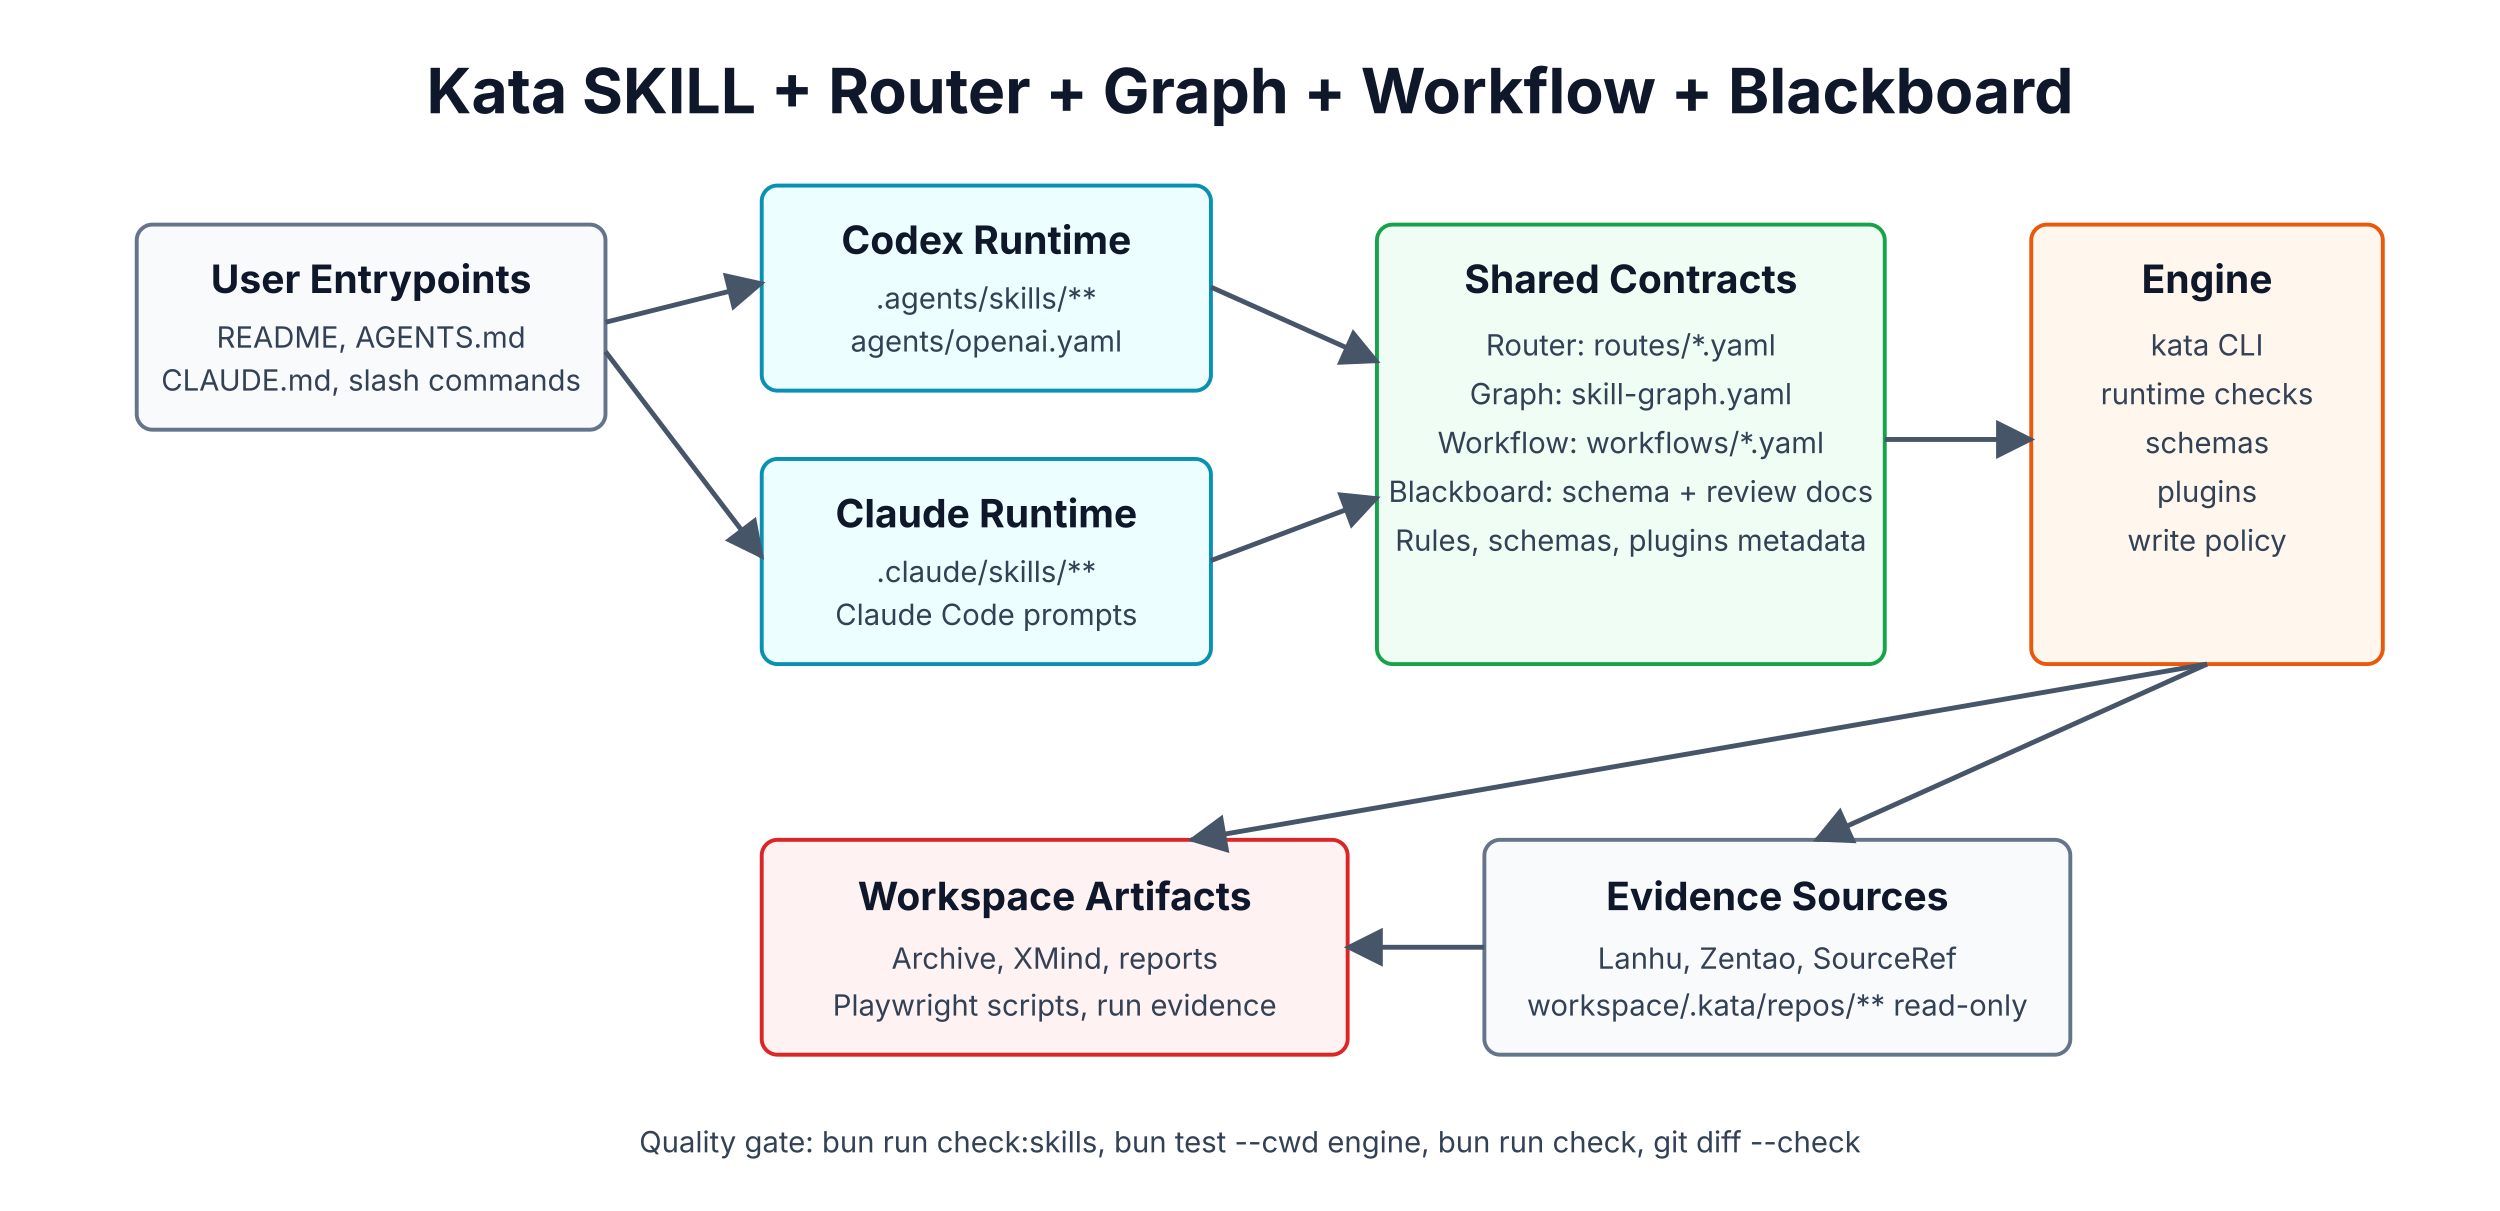
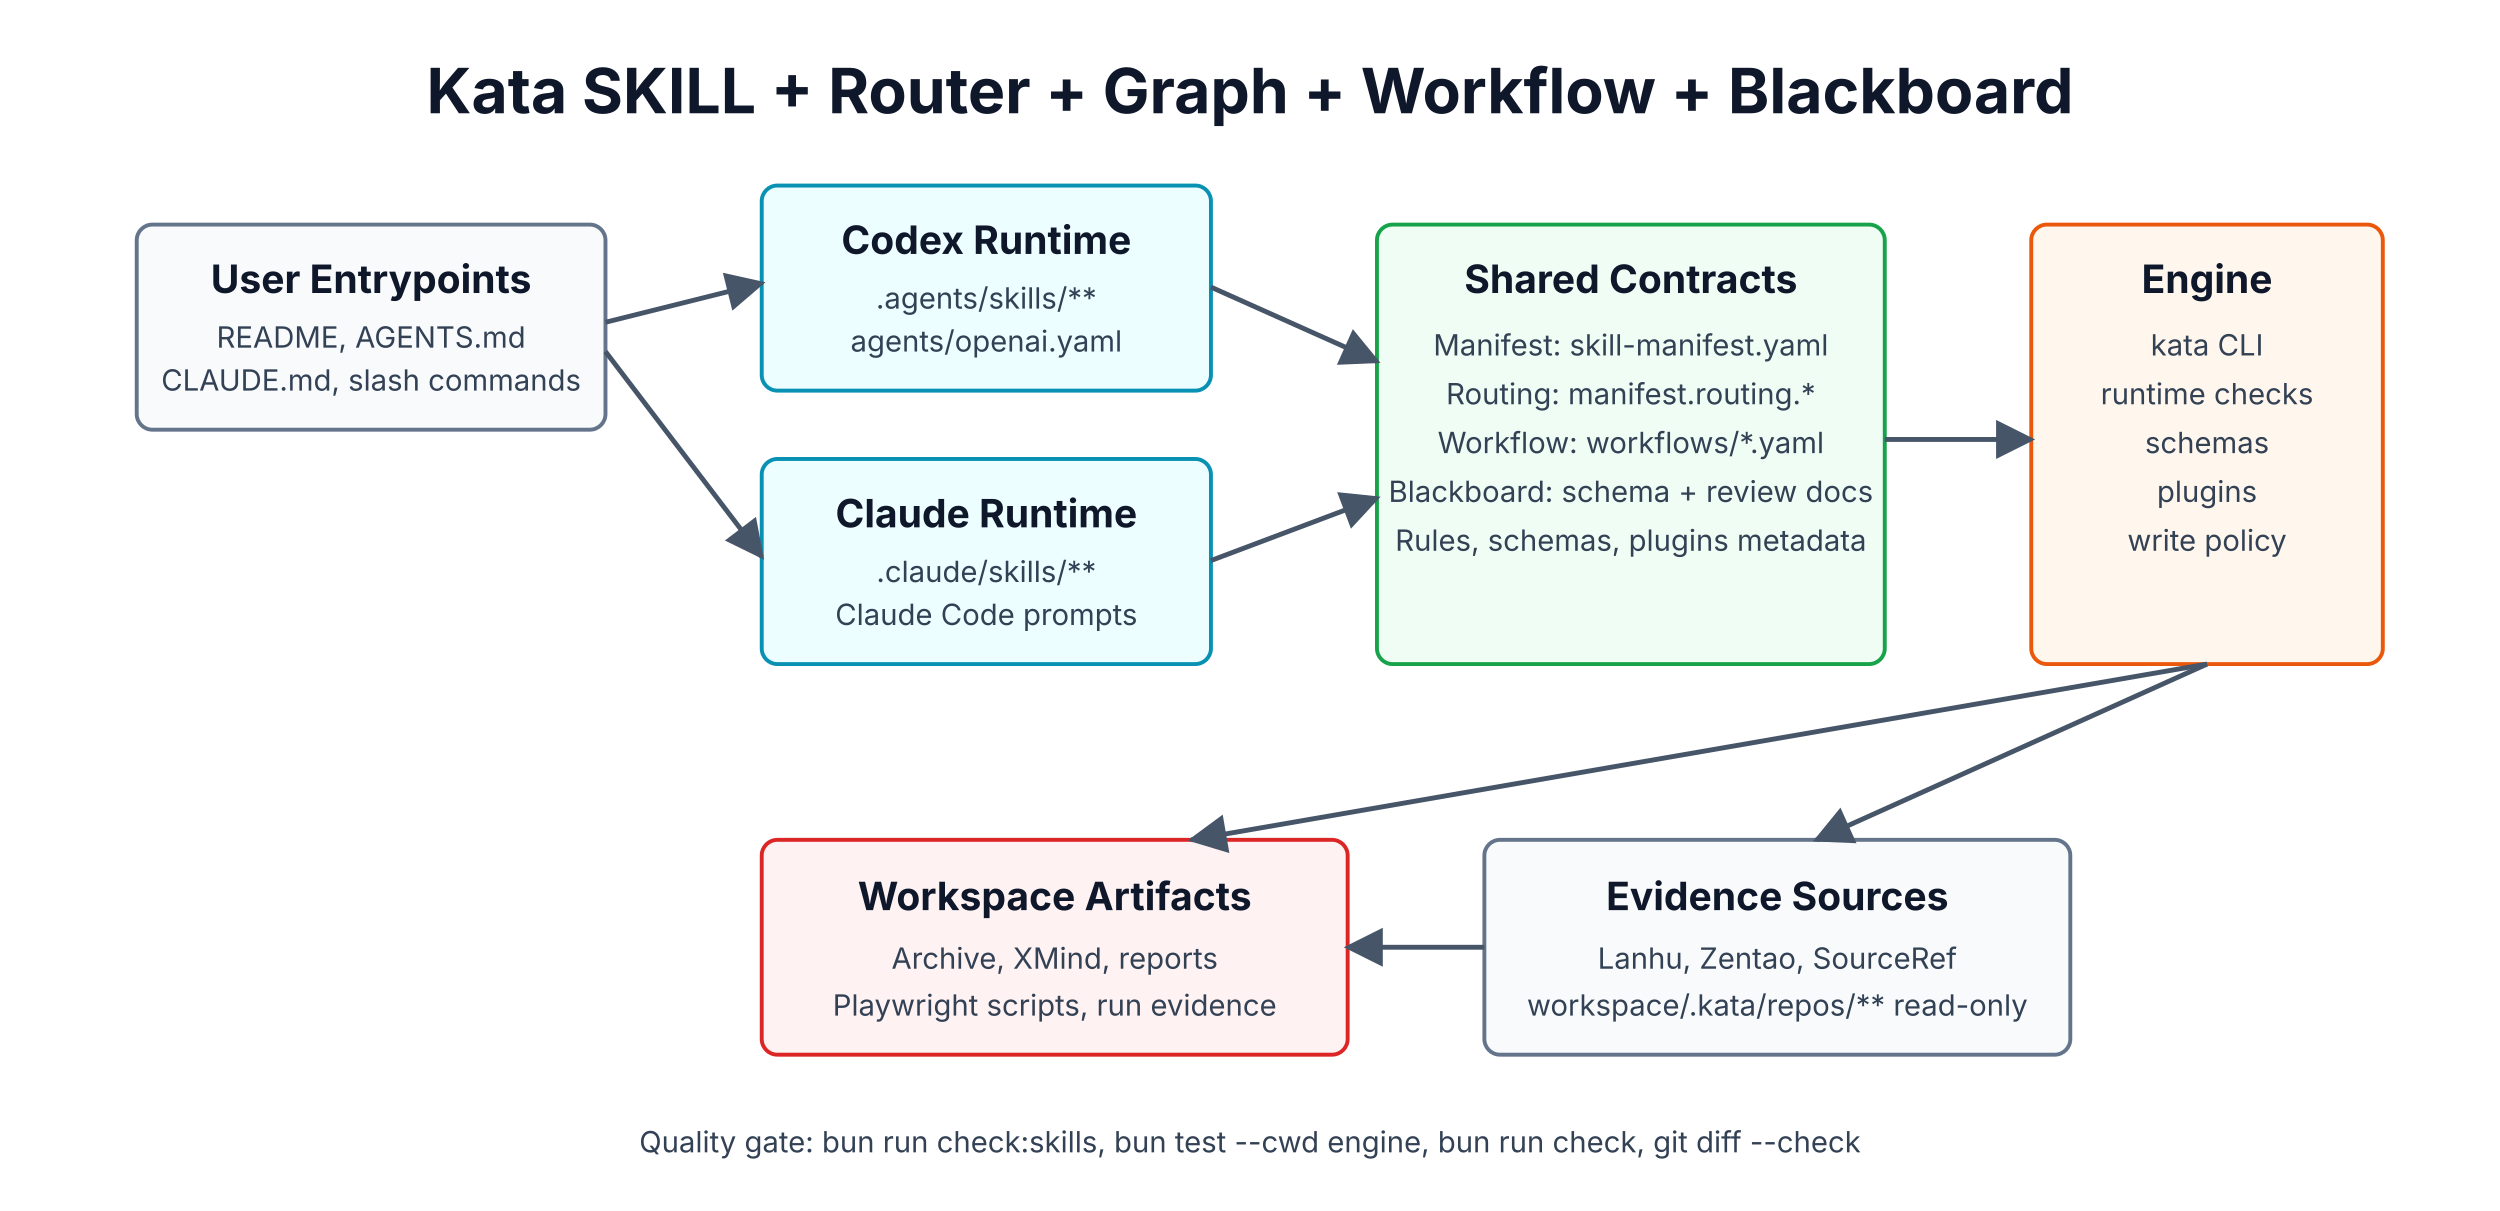
<svg xmlns="http://www.w3.org/2000/svg" width="1280" height="620" viewBox="0 0 1280 620" role="img" aria-labelledby="title desc">
  <defs>
    <marker id="arrow" viewBox="0 0 10 10" refX="9" refY="5" markerWidth="8" markerHeight="8" orient="auto-start-reverse">
      <path d="M 0 0 L 10 5 L 0 10 z" fill="#475569" />
    </marker>
    <style>
      text { font-family: Inter, ui-sans-serif, system-ui, -apple-system, BlinkMacSystemFont, "Segoe UI", sans-serif; fill: #0f172a; }
      .title { font-size: 32px; font-weight: 700; }
      .label { font-size: 20px; font-weight: 700; }
      .body { font-size: 15px; fill: #334155; }
      .box { fill: #f8fafc; stroke: #64748b; stroke-width: 2; rx: 8; }
      .runtime { fill: #ecfeff; stroke: #0891b2; }
      .contract { fill: #f0fdf4; stroke: #16a34a; }
      .engine { fill: #fff7ed; stroke: #ea580c; }
      .workspace { fill: #fef2f2; stroke: #dc2626; }
      .line { stroke: #475569; stroke-width: 2.5; fill: none; marker-end: url(#arrow); }
    </style>
  </defs>
  <rect x="0" y="0" width="1280" height="620" fill="#ffffff" />
  <text x="640" y="58" text-anchor="middle" class="title">Kata SKILL + Router + Graph + Workflow + Blackboard</text>
  <rect x="70" y="115" width="240" height="105" class="box" />
  <text x="190" y="150" text-anchor="middle" class="label">User Entrypoints</text>
  <text x="190" y="178" text-anchor="middle" class="body">README, AGENTS.md</text>
  <text x="190" y="200" text-anchor="middle" class="body">CLAUDE.md, slash commands</text>
  <rect x="390" y="95" width="230" height="105" class="box runtime" />
  <text x="505" y="130" text-anchor="middle" class="label">Codex Runtime</text>
  <text x="505" y="158" text-anchor="middle" class="body">.agents/skills/**</text>
  <text x="505" y="180" text-anchor="middle" class="body">agents/openai.yaml</text>
  <rect x="390" y="235" width="230" height="105" class="box runtime" />
  <text x="505" y="270" text-anchor="middle" class="label">Claude Runtime</text>
  <text x="505" y="298" text-anchor="middle" class="body">.claude/skills/**</text>
  <text x="505" y="320" text-anchor="middle" class="body">Claude Code prompts</text>
  <rect x="705" y="115" width="260" height="225" class="box contract" />
  <text x="835" y="150" text-anchor="middle" class="label">Shared Contracts</text>
-   <text x="835" y="182" text-anchor="middle" class="body">Router: routes/*.yaml</text>
-   <text x="835" y="207" text-anchor="middle" class="body">Graph: skill-graph.yaml</text>
+   <text x="835" y="182" text-anchor="middle" class="body">Manifest: skill-manifest.yaml</text>
+   <text x="835" y="207" text-anchor="middle" class="body">Routing: manifest.routing.*</text>
  <text x="835" y="232" text-anchor="middle" class="body">Workflow: workflows/*.yaml</text>
  <text x="835" y="257" text-anchor="middle" class="body">Blackboard: schema + review docs</text>
  <text x="835" y="282" text-anchor="middle" class="body">Rules, schemas, plugins metadata</text>
  <rect x="1040" y="115" width="180" height="225" class="box engine" />
  <text x="1130" y="150" text-anchor="middle" class="label">Engine</text>
  <text x="1130" y="182" text-anchor="middle" class="body">kata CLI</text>
  <text x="1130" y="207" text-anchor="middle" class="body">runtime checks</text>
  <text x="1130" y="232" text-anchor="middle" class="body">schemas</text>
  <text x="1130" y="257" text-anchor="middle" class="body">plugins</text>
  <text x="1130" y="282" text-anchor="middle" class="body">write policy</text>
  <rect x="390" y="430" width="300" height="110" class="box workspace" />
  <text x="540" y="466" text-anchor="middle" class="label">Workspace Artifacts</text>
  <text x="540" y="496" text-anchor="middle" class="body">Archive, XMind, reports</text>
  <text x="540" y="520" text-anchor="middle" class="body">Playwright scripts, run evidence</text>
  <rect x="760" y="430" width="300" height="110" class="box" />
  <text x="910" y="466" text-anchor="middle" class="label">Evidence Sources</text>
  <text x="910" y="496" text-anchor="middle" class="body">Lanhu, Zentao, SourceRef</text>
  <text x="910" y="520" text-anchor="middle" class="body">workspace/.kata/repos/** read-only</text>
  <path d="M310 165 L390 145" class="line" />
  <path d="M310 180 L390 285" class="line" />
  <path d="M620 147 L705 185" class="line" />
  <path d="M620 287 L705 255" class="line" />
  <path d="M965 225 L1040 225" class="line" />
  <path d="M1130 340 L930 430" class="line" />
  <path d="M1130 340 L610 430" class="line" />
  <path d="M760 485 L690 485" class="line" />
  <text x="640" y="590" text-anchor="middle" class="body">Quality gate: bun run check:skills, bun test --cwd engine, bun run check, git diff --check</text>
</svg>
